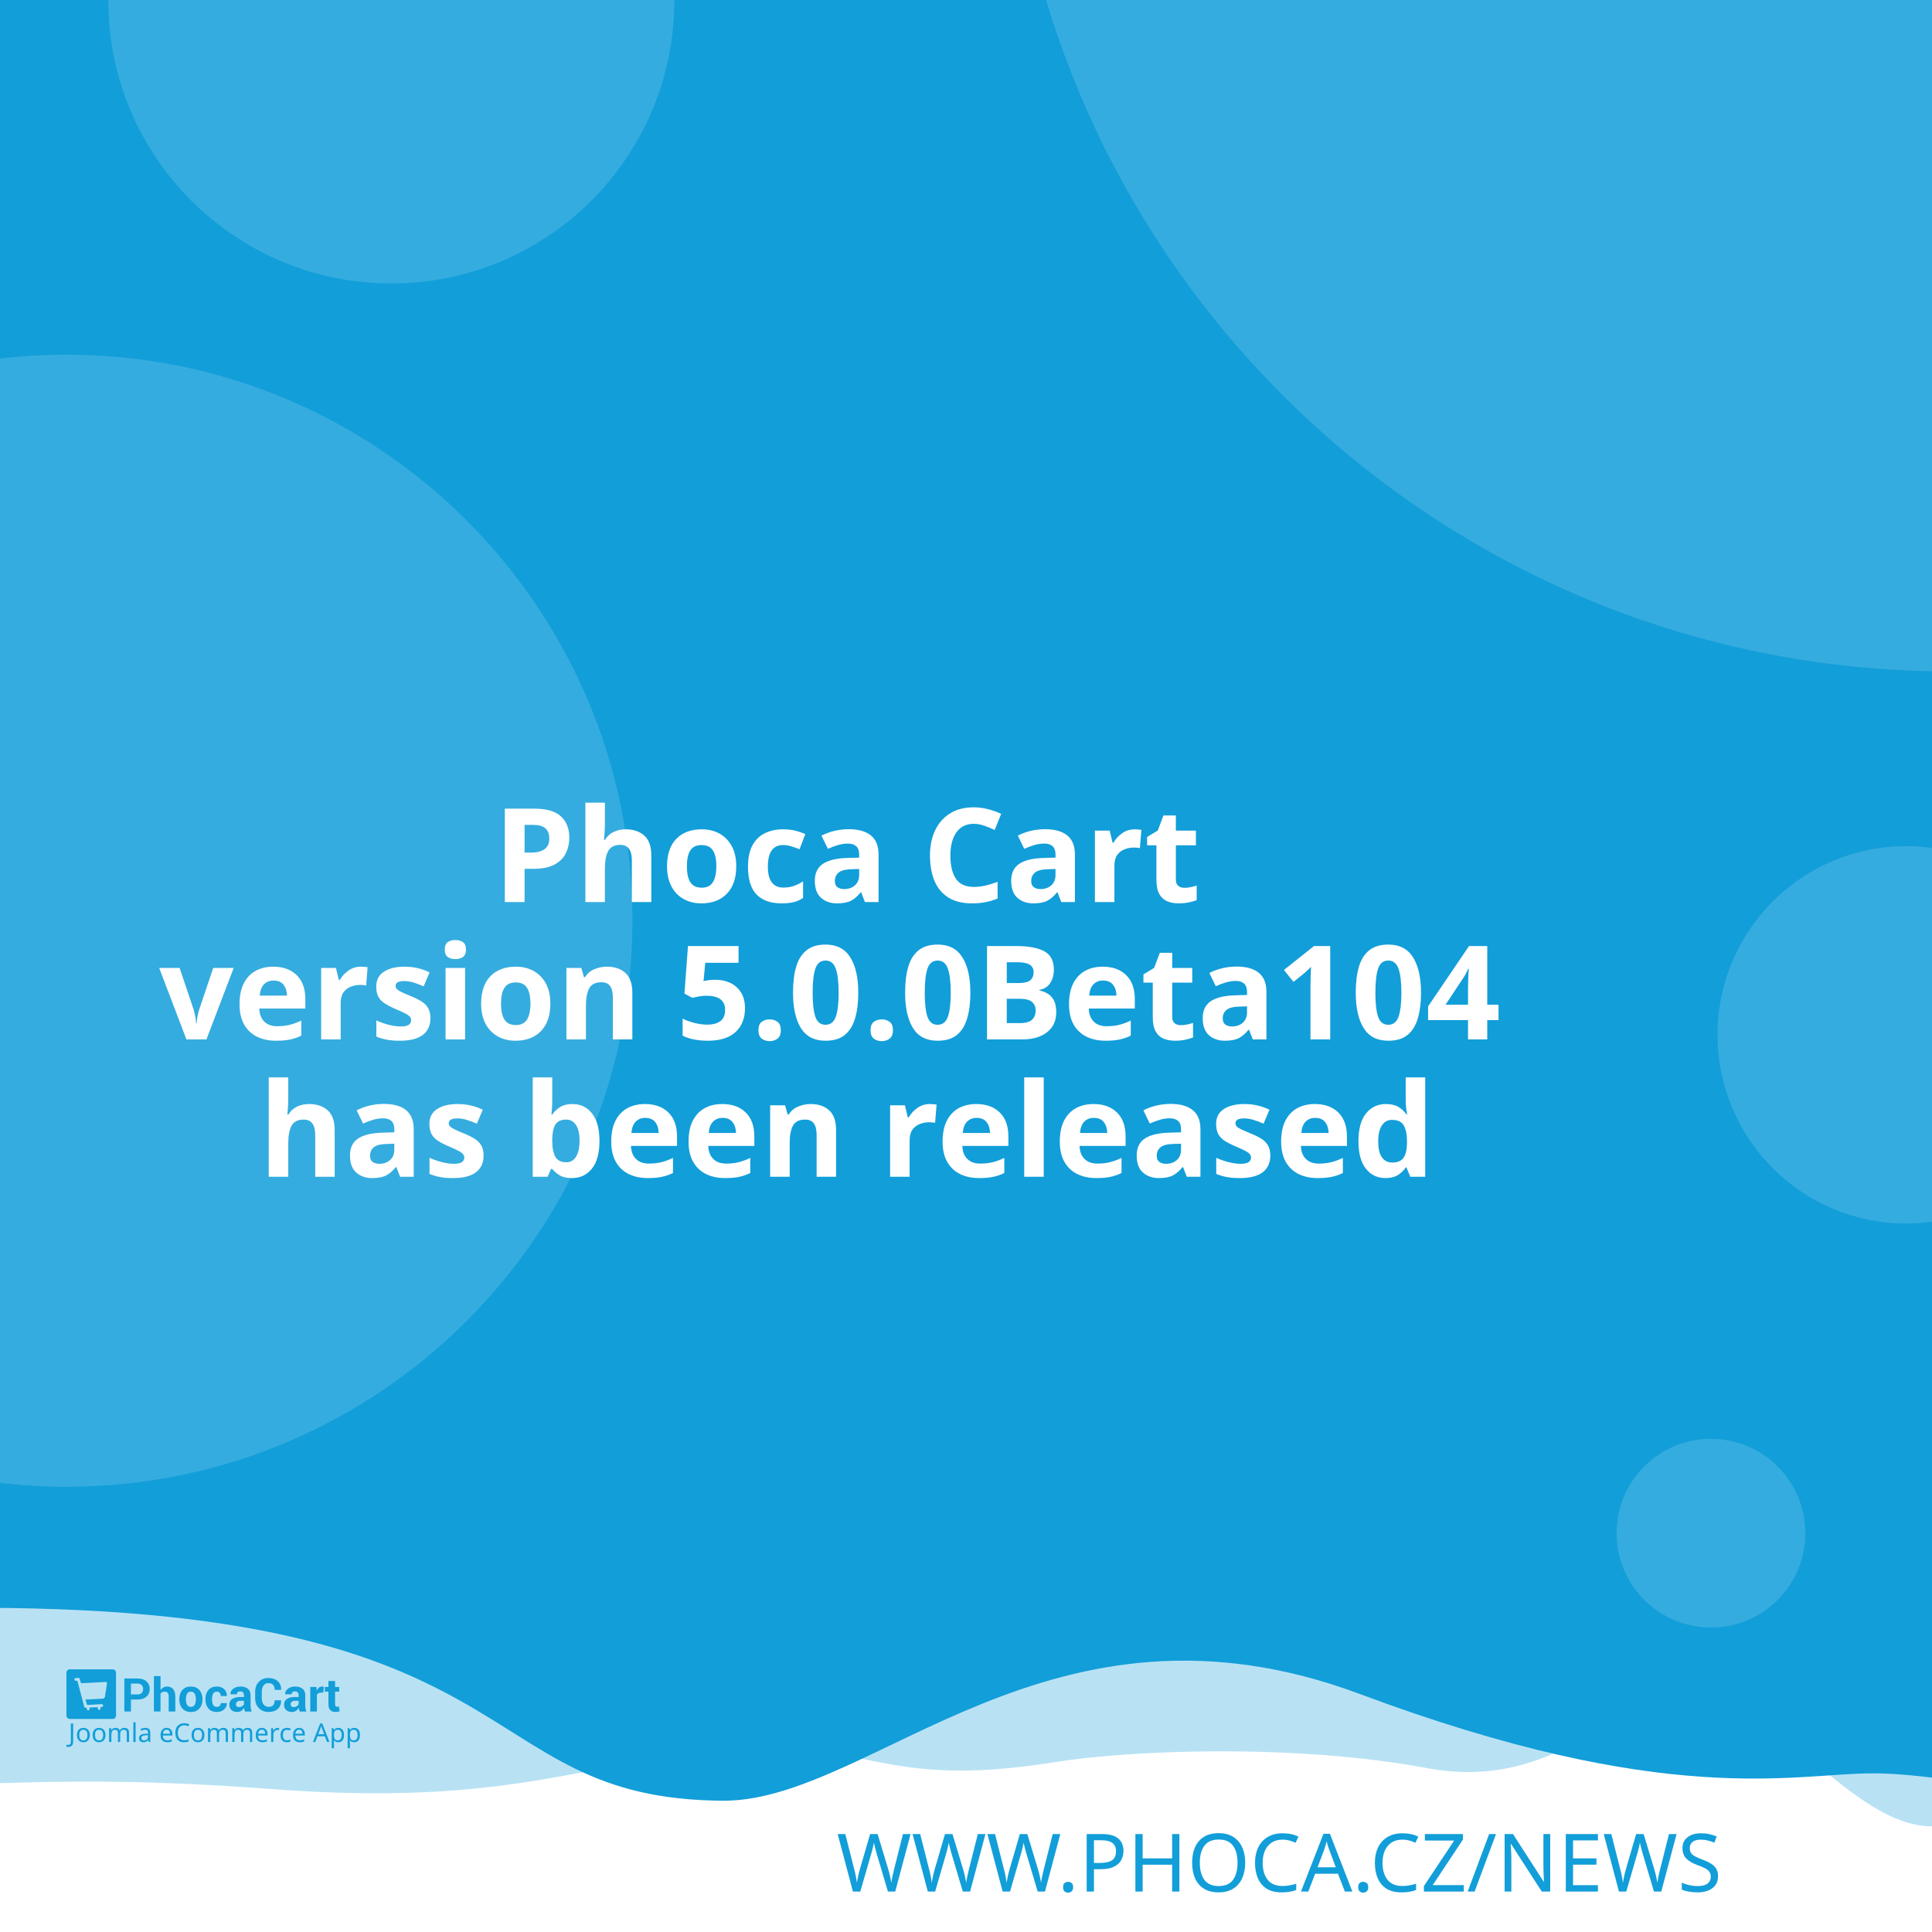
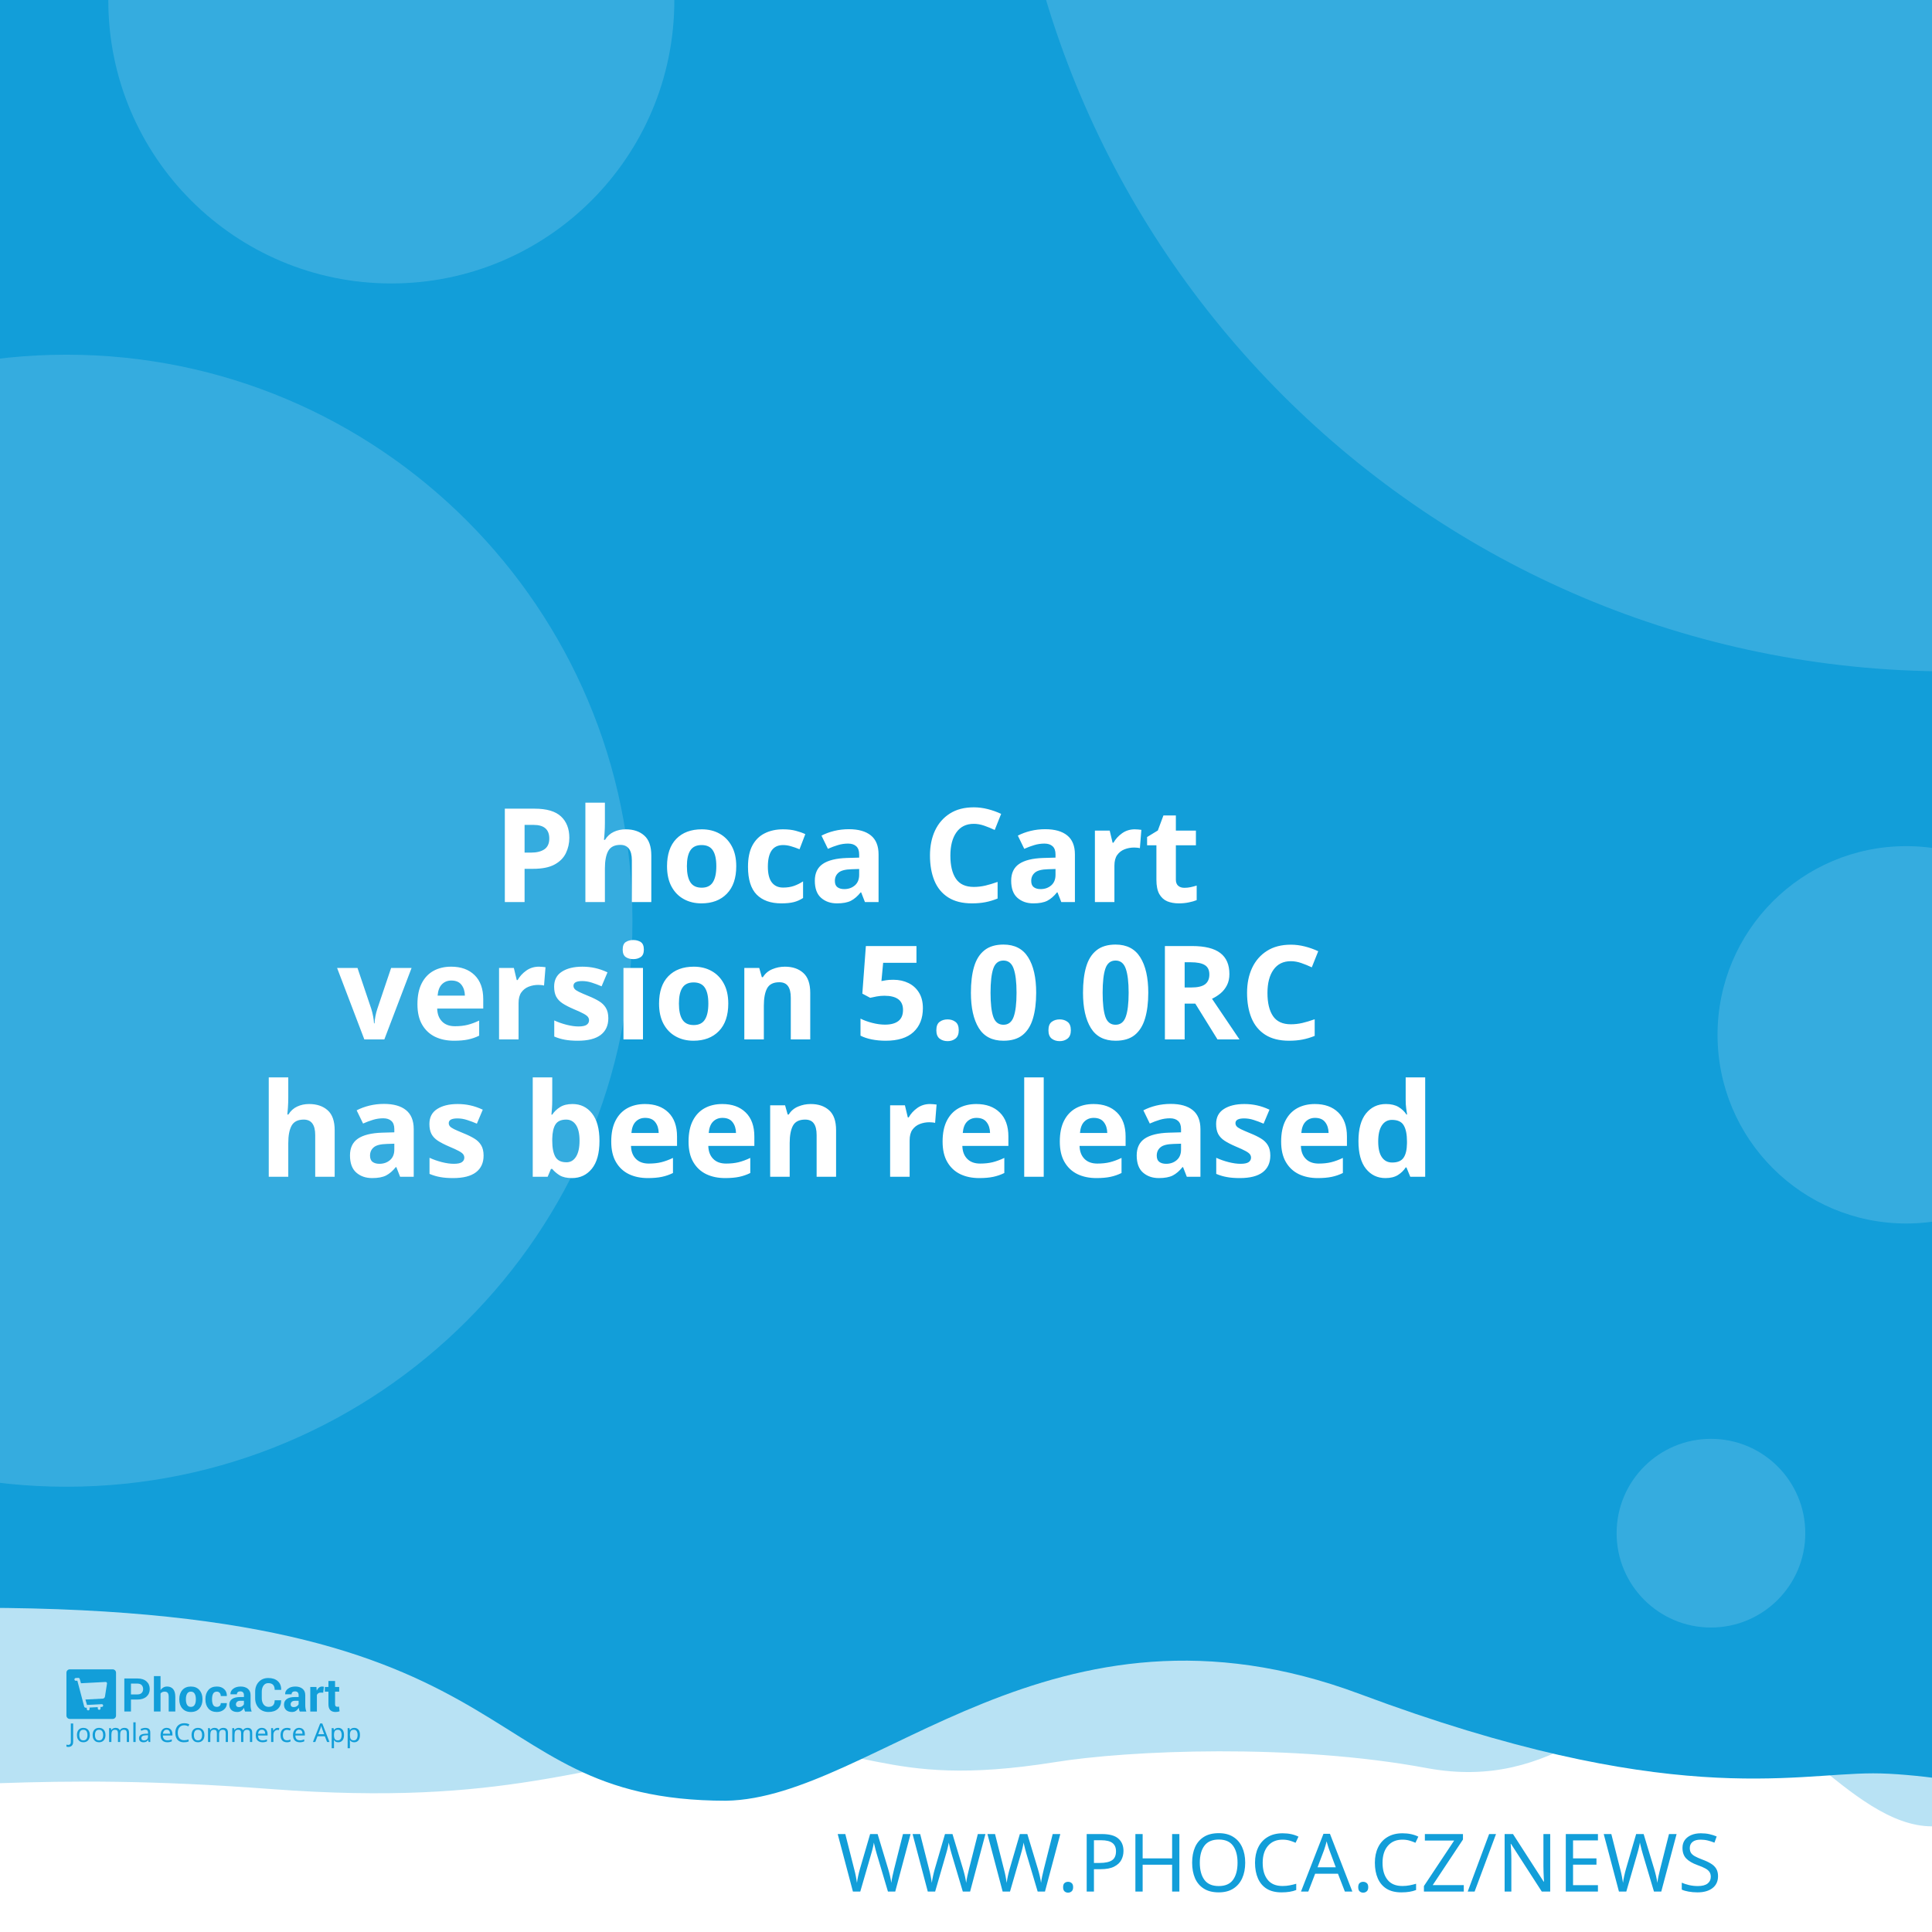
<svg xmlns="http://www.w3.org/2000/svg" width="512" height="512" viewBox="0 0 512 512" version="1.1" id="svg5">
  <defs id="defs2" />
  <g id="layer1">
    <path d="m -288.549,96.962 a 6.384,6.384 0 0 0 -6.384,6.384 v 81.087 a 6.384,6.384 0 0 0 6.384,6.384 h 81.083 a 6.384,6.384 0 0 0 6.384,-6.384 v -81.087 a 6.384,6.384 0 0 0 -6.384,-6.384 z m 16.084,16.188 c 0.591,-0.033 1.134,0.125 1.642,0.482 0.508,0.359 0.842,0.809 1.006,1.355 l 2.415,8.308 46.517,-2.44 c 0.829,-0.043 1.521,0.245 2.074,0.86 0.55,0.606 0.769,1.334 0.636,2.174 l -3.898,24.937 c -0.138,0.736 -0.57,1.497 -1.288,2.273 -0.719,0.787 -1.656,1.211 -2.797,1.272 l -32.861,1.721 3.038,10.253 27.775,-1.455 c 0.726,-0.04 1.351,0.178 1.887,0.648 0.523,0.483 0.803,1.086 0.844,1.812 0.038,0.726 -0.178,1.352 -0.648,1.887 -0.483,0.525 -1.086,0.806 -1.812,0.844 l -2.597,0.137 0.137,2.593 c 0.038,0.729 -0.178,1.356 -0.661,1.879 -0.472,0.535 -1.071,0.819 -1.8,0.856 -0.726,0.038 -1.353,-0.178 -1.879,-0.661 -0.535,-0.472 -0.814,-1.073 -0.852,-1.8 l -0.137,-2.593 -15.573,0.81 0.133,2.597 c 0.038,0.729 -0.176,1.356 -0.648,1.879 -0.483,0.535 -1.086,0.818 -1.812,0.856 -0.726,0.04 -1.352,-0.178 -1.887,-0.661 -0.525,-0.472 -0.806,-1.073 -0.844,-1.8 l -0.137,-2.597 -1.608,0.083 c -0.623,0.033 -1.193,-0.112 -1.721,-0.428 -0.515,-0.317 -0.883,-0.632 -1.11,-0.931 l -0.287,-0.507 -13.05,-49.343 -2.805,0.146 c -0.696,0.038 -1.312,-0.181 -1.858,-0.661 -0.545,-0.472 -0.835,-1.069 -0.873,-1.795 -0.038,-0.729 0.186,-1.353 0.682,-1.879 0.493,-0.535 1.083,-0.818 1.779,-0.856 z" style="fill:#ffffff;stroke-width:1;paint-order:stroke fill markers" id="path400" />
    <rect style="opacity:1;fill:#ffffff;stroke-width:5;stroke-linejoin:round;paint-order:stroke fill markers" id="rect723" width="512" height="512" x="0" y="0" />
    <path id="rect4460" style="opacity:0.3;fill:#129ed9;fill-opacity:1;stroke-width:5;stroke-linejoin:round;paint-order:stroke fill markers" d="M -256,4 H 768 v 480 c 0,0 -42.667,-10 -64,-10 -21.333,0 -42.408,10 -64,10 -21.592,0 -42.667,-10 -64,-10 -21.333,0 -42.408,10 -64,10 -21.592,0 -41.887,-34.701 -63.221,-34.701 -21.333,0 -35.645,25.795 -70.761,19.246 -35.116,-6.549 -78.862,-4.741 -98.515,-1.547 -47.289,7.533 -49.247,-6.724 -87.369,-3.311 -38.122,3.413 -56.921,15.193 -120.307,10.429 -63.387,-4.764 -84.091,0.698 -135.827,-0.116 -21.333,0 -42.408,10 -64,10 -21.592,0 -42.667,-10 -64,-10 -21.333,0 -64,10 -64,10 z" />
    <path id="rect4460-5" style="fill:#129ed9;fill-opacity:1;stroke-width:5;stroke-linejoin:round;paint-order:stroke fill markers" d="M -316,4.9999998e-7 H 708 V 480 c 0,0 -42.667,-10 -64,-10 -21.333,0 -42.408,10 -64,10 -21.592,0 -62.256,-10.048 -83.59,-10.048 -21.333,0 -54.449,9.448 -136.059,-21.03 -81.61,-30.478 -128.583,27.669 -167.971,28.291 -70.795,-0.042 -47.303,-54.288 -212.561,-50.983 C -185.439,429.534 -38.408,480 -60,480 c -21.592,0 -42.667,-10 -64,-10 -21.333,0 -42.408,10 -64,10 -21.592,0 -42.667,-10 -64,-10 -21.333,0 -64,10 -64,10 z" />
    <text xml:space="preserve" style="font-style:normal;font-weight:normal;font-size:21.333px;line-height:1.25;font-family:sans-serif;fill:#129ed9;fill-opacity:1;stroke:none" x="484.042" y="501.277" id="text2910-3-7">
      <tspan id="tspan2908-6-5" x="484.042" y="501.277" style="font-style:normal;font-variant:normal;font-weight:300;font-stretch:normal;font-size:21.333px;font-family:Montserrat;-inkscape-font-specification:'Montserrat Light';text-align:end;text-anchor:end;fill:#129ed9;fill-opacity:1">WWW.PHOCA.CZ/NEWS</tspan>
    </text>
    <text xml:space="preserve" style="font-style:normal;font-variant:normal;font-weight:600;font-stretch:normal;font-size:34.667px;line-height:1.05;font-family:Rubik;-inkscape-font-specification:'Rubik Semi-Bold';fill:#ffffff;fill-opacity:1;stroke:none" x="256" y="165" id="text11252">
      <tspan x="256" y="165" id="tspan403" style="text-align:center;text-anchor:middle" />
      <tspan x="256" y="202.659" style="font-size:34.667px;text-align:center;text-anchor:middle" id="tspan442" />
      <tspan x="256" y="239.059" style="font-size:34.667px;text-align:center;text-anchor:middle" id="tspan444">Phoca Cart</tspan>
-       <tspan x="256" y="275.459" id="tspan1992" style="font-size:34.667px;text-align:center;text-anchor:middle">version 5.0.0Beta104
+       <tspan x="256" y="275.459" id="tspan1992" style="font-size:34.667px;text-align:center;text-anchor:middle">version 5.0.0RC
</tspan>
      <tspan x="256" y="311.859" id="tspan2906" style="font-size:34.667px;text-align:center;text-anchor:middle">has been released</tspan>
      <tspan x="256" y="348.259" id="tspan1994" style="font-size:34.667px" />
    </text>
    <circle style="opacity:0.15;fill:#ffffff;fill-opacity:1;stroke-width:5;stroke-linejoin:round;paint-order:stroke fill markers" id="path8376" cx="516.67" cy="-72.081" r="250" />
    <circle style="opacity:0.15;fill:#ffffff;fill-opacity:1;stroke-width:5;stroke-linejoin:round;paint-order:stroke fill markers" id="path8376-9" cx="17.604" cy="244" r="150" />
    <circle style="opacity:0.15;fill:#ffffff;fill-opacity:1;stroke-width:5;stroke-linejoin:round;paint-order:stroke fill markers" id="path8376-6" cx="103.704" cy="0.117" r="75" />
    <circle style="opacity:0.15;fill:#ffffff;fill-opacity:1;stroke-width:5;stroke-linejoin:round;paint-order:stroke fill markers" id="path8376-6-2" cx="505.168" cy="274.238" r="50" />
    <g id="g8950" transform="matrix(0.298069,0,0,0.298069,107.3348,335.2596)" style="fill:#129ed9;fill-opacity:1;stroke-width:3.355">
      <g id="g895" transform="translate(-301.0409,359.4151)" style="fill:#129ed9;fill-opacity:1;stroke-width:3.355">
        <g transform="matrix(1.3333,0,0,-1.3333,-75.59,850.15)" fill="#ffffff" image-rendering="optimizeQuality" id="g280" style="clip-rule:evenodd;fill:#129ed9;fill-opacity:1;stroke-width:8.934;shape-rendering:geometricPrecision">
          <path d="m 99.728,617.49 v -7.994 h -4.423 v 22.031 h 8.784 c 2.532,0 4.527,-0.646 5.979,-1.937 1.452,-1.291 2.181,-2.99 2.181,-5.097 0,-2.107 -0.729,-3.801 -2.181,-5.082 -1.452,-1.281 -3.446,-1.921 -5.979,-1.921 z m 0,3.408 h 4.361 c 1.23,0 2.165,0.336 2.801,1.002 0.635,0.671 0.951,1.523 0.951,2.561 0,1.059 -0.315,1.932 -0.946,2.623 -0.63,0.687 -1.566,1.033 -2.806,1.033 H 99.728 Z" id="path262" style="fill:#129ed9;fill-opacity:1;stroke-width:3.355" />
          <path d="m 119.45,623.79 c 0.517,0.749 1.147,1.327 1.891,1.746 0.749,0.418 1.576,0.63 2.485,0.63 1.705,0 3.043,-0.568 4.02,-1.704 0.971,-1.131 1.457,-2.887 1.457,-5.252 v -9.714 h -4.418 v 9.76 c 0,1.276 -0.227,2.174 -0.677,2.706 -0.445,0.532 -1.116,0.795 -2.005,0.795 -0.605,0 -1.137,-0.108 -1.602,-0.325 -0.465,-0.217 -0.847,-0.522 -1.152,-0.919 v -12.017 h -4.418 v 23.611 h 4.418 z" id="path264" style="fill:#129ed9;fill-opacity:1;stroke-width:3.355" />
          <path d="m 131.96,617.83 c 0,2.438 0.682,4.436 2.046,5.996 1.359,1.554 3.25,2.334 5.663,2.334 2.418,0 4.315,-0.774 5.689,-2.329 1.375,-1.549 2.062,-3.553 2.062,-6.001 v -0.32 c 0,-2.458 -0.687,-4.462 -2.051,-6.011 -1.369,-1.544 -3.261,-2.319 -5.674,-2.319 -2.418,0 -4.315,0.775 -5.684,2.319 -1.364,1.549 -2.051,3.553 -2.051,6.011 z m 4.408,-0.31 c 0,-1.487 0.264,-2.68 0.785,-3.584 0.527,-0.899 1.375,-1.348 2.542,-1.348 1.142,0 1.979,0.454 2.506,1.358 0.532,0.904 0.796,2.097 0.796,3.574 v 0.315 c 0,1.446 -0.269,2.629 -0.801,3.542 -0.537,0.914 -1.38,1.374 -2.527,1.374 -1.142,0 -1.979,-0.46 -2.506,-1.379 -0.532,-0.919 -0.796,-2.102 -0.796,-3.537 z" id="path266" style="fill:#129ed9;fill-opacity:1;stroke-width:3.355" />
          <path d="m 157.01,612.59 c 0.79,0 1.421,0.227 1.891,0.682 0.475,0.454 0.713,1.064 0.713,1.828 h 4.015 l 0.041,-0.093 c 0.041,-1.653 -0.579,-3.037 -1.871,-4.152 -1.287,-1.116 -2.883,-1.673 -4.79,-1.673 -2.439,0 -4.325,0.769 -5.648,2.314 -1.318,1.544 -1.979,3.522 -1.979,5.944 v 0.449 c 0,2.412 0.656,4.395 1.974,5.944 1.317,1.554 3.198,2.329 5.638,2.329 2.02,0 3.648,-0.573 4.883,-1.725 1.235,-1.151 1.835,-2.664 1.793,-4.539 l -0.031,-0.088 h -4.026 c 0,0.842 -0.233,1.544 -0.698,2.107 -0.46,0.558 -1.101,0.837 -1.922,0.837 -1.168,0 -1.995,-0.454 -2.475,-1.358 -0.476,-0.904 -0.718,-2.071 -0.718,-3.496 v -0.454 c 0,-1.456 0.243,-2.628 0.718,-3.522 0.48,-0.888 1.312,-1.332 2.491,-1.332" id="path268" style="fill:#129ed9;fill-opacity:1;stroke-width:3.355" />
          <path d="m 175.8,609.49 c -0.165,0.372 -0.305,0.764 -0.419,1.183 -0.119,0.413 -0.202,0.837 -0.248,1.27 -0.455,-0.8 -1.054,-1.456 -1.798,-1.978 -0.739,-0.521 -1.628,-0.785 -2.656,-0.785 -1.715,0 -3.038,0.439 -3.963,1.322 -0.93,0.883 -1.395,2.086 -1.395,3.604 0,1.606 0.62,2.845 1.855,3.729 1.235,0.883 3.038,1.322 5.41,1.322 h 2.47 v 1.301 c 0,0.785 -0.207,1.394 -0.62,1.828 -0.413,0.434 -1.023,0.651 -1.834,0.651 -0.713,0 -1.266,-0.175 -1.653,-0.522 -0.393,-0.346 -0.584,-0.826 -0.584,-1.446 l -4.268,0.016 -0.016,0.093 c -0.072,1.379 0.527,2.572 1.798,3.579 1.271,1.002 2.946,1.503 5.013,1.503 1.958,0 3.545,-0.496 4.769,-1.492 1.22,-0.992 1.829,-2.406 1.829,-4.24 v -6.76 c 0,-0.769 0.062,-1.492 0.176,-2.164 0.119,-0.676 0.299,-1.348 0.553,-2.014 z m -4.046,2.943 c 0.78,0 1.468,0.191 2.077,0.574 0.605,0.382 1.013,0.826 1.225,1.332 v 2.308 h -2.47 c -0.935,0 -1.648,-0.232 -2.134,-0.702 -0.481,-0.47 -0.724,-1.033 -0.724,-1.699 0,-0.542 0.181,-0.981 0.542,-1.312 0.367,-0.336 0.858,-0.501 1.483,-0.501" id="path270" style="fill:#129ed9;fill-opacity:1;stroke-width:3.355" />
          <path d="m 199.84,617.01 0.031,-0.088 c 0.041,-2.37 -0.682,-4.25 -2.17,-5.645 -1.488,-1.394 -3.555,-2.091 -6.201,-2.091 -2.656,0 -4.811,0.852 -6.464,2.556 -1.653,1.704 -2.486,3.894 -2.486,6.579 v 4.369 c 0,2.67 0.812,4.86 2.424,6.574 1.617,1.715 3.715,2.572 6.299,2.572 2.723,0 4.852,-0.697 6.386,-2.097 1.535,-1.399 2.284,-3.305 2.243,-5.717 l -0.031,-0.088 h -4.299 c 0,1.451 -0.346,2.561 -1.044,3.336 -0.698,0.769 -1.783,1.157 -3.255,1.157 -1.323,0 -2.372,-0.537 -3.147,-1.606 -0.78,-1.074 -1.168,-2.438 -1.168,-4.1 v -4.39 c 0,-1.683 0.408,-3.057 1.225,-4.131 0.822,-1.069 1.922,-1.606 3.317,-1.606 1.38,0 2.403,0.372 3.064,1.11 0.661,0.744 0.992,1.844 0.992,3.305 z" id="path272" style="fill:#129ed9;fill-opacity:1;stroke-width:3.355" />
          <path d="m 212.27,609.49 c -0.165,0.372 -0.305,0.764 -0.419,1.183 -0.119,0.413 -0.202,0.837 -0.248,1.27 -0.455,-0.8 -1.054,-1.456 -1.798,-1.978 -0.739,-0.521 -1.628,-0.785 -2.656,-0.785 -1.716,0 -3.038,0.439 -3.963,1.322 -0.93,0.883 -1.395,2.086 -1.395,3.604 0,1.606 0.62,2.845 1.855,3.729 1.235,0.883 3.039,1.322 5.41,1.322 h 2.47 v 1.301 c 0,0.785 -0.207,1.394 -0.62,1.828 -0.413,0.434 -1.023,0.651 -1.834,0.651 -0.713,0 -1.266,-0.175 -1.654,-0.522 -0.393,-0.346 -0.584,-0.826 -0.584,-1.446 l -4.268,0.016 -0.016,0.093 c -0.072,1.379 0.527,2.572 1.798,3.579 1.271,1.002 2.945,1.503 5.013,1.503 1.958,0 3.545,-0.496 4.769,-1.492 1.22,-0.992 1.829,-2.406 1.829,-4.24 v -6.76 c 0,-0.769 0.062,-1.492 0.176,-2.164 0.119,-0.676 0.3,-1.348 0.553,-2.014 z m -4.046,2.943 c 0.78,0 1.468,0.191 2.077,0.574 0.605,0.382 1.013,0.826 1.224,1.332 v 2.308 h -2.47 c -0.935,0 -1.649,-0.232 -2.134,-0.702 -0.481,-0.47 -0.723,-1.033 -0.723,-1.699 0,-0.542 0.181,-0.981 0.542,-1.312 0.367,-0.336 0.858,-0.501 1.483,-0.501" id="path274" style="fill:#129ed9;fill-opacity:1;stroke-width:3.355" />
          <path d="m 227.92,622.06 -1.617,0.046 c -0.656,0 -1.199,-0.134 -1.623,-0.408 -0.423,-0.274 -0.744,-0.656 -0.966,-1.152 v -11.052 h -4.408 v 16.36 h 4.103 l 0.196,-2.422 c 0.382,0.857 0.883,1.528 1.494,2.009 0.61,0.48 1.312,0.723 2.108,0.723 0.223,0 0.429,-0.015 0.615,-0.052 0.186,-0.036 0.377,-0.077 0.568,-0.129 z" id="path276" style="fill:#129ed9;fill-opacity:1;stroke-width:3.355" />
          <path d="m 235.83,629.86 v -4.007 h 2.754 v -3.099 H 235.83 v -8.33 c 0,-0.635 0.129,-1.09 0.393,-1.363 0.263,-0.274 0.615,-0.408 1.059,-0.408 0.232,0 0.434,0.01 0.599,0.036 0.166,0.026 0.362,0.072 0.579,0.129 l 0.383,-3.181 c -0.445,-0.155 -0.878,-0.268 -1.302,-0.341 -0.424,-0.078 -0.884,-0.114 -1.38,-0.114 -1.524,0 -2.697,0.418 -3.519,1.255 -0.822,0.837 -1.235,2.159 -1.235,3.977 v 8.34 h -2.392 v 3.099 h 2.392 v 4.007 z" id="path278" style="fill:#129ed9;fill-opacity:1;stroke-width:3.355" />
        </g>
        <g fill="#ffffff" fill-rule="evenodd" image-rendering="optimizeQuality" stroke-width="1.934" aria-label="Joomla eCommerce App" id="g318" style="clip-rule:evenodd;fill:#129ed9;fill-opacity:1;shape-rendering:geometricPrecision">
          <path d="M 1.704,69 Q 1.151,69 0.736,68.908 0.321,68.839 -0.002,68.7 v -1.752 q 0.369,0.092 0.784,0.161 0.415,0.069 0.876,0.069 0.576,0 1.083,-0.231 0.53,-0.231 0.853,-0.807 0.323,-0.576 0.323,-1.614 v -16.368 h 2.075 v 16.206 q 0,2.374 -1.176,3.504 -1.176,1.13 -3.112,1.13 z" id="path282" style="fill:#129ed9;fill-opacity:1;stroke-width:1.934" />
          <path d="m 20.792,58.419 q 0,3.066 -1.568,4.749 -1.545,1.683 -4.196,1.683 -1.637,0 -2.928,-0.738 -1.268,-0.761 -2.006,-2.19 -0.738,-1.452 -0.738,-3.504 0,-3.066 1.545,-4.726 1.545,-1.66 4.196,-1.66 1.683,0 2.951,0.761 1.291,0.738 2.006,2.167 0.738,1.406 0.738,3.458 z m -9.336,0 q 0,2.19 0.853,3.481 0.876,1.268 2.766,1.268 1.867,0 2.743,-1.268 0.876,-1.291 0.876,-3.481 0,-2.19 -0.876,-3.435 -0.876,-1.245 -2.766,-1.245 -1.89,0 -2.743,1.245 -0.853,1.245 -0.853,3.435 z" id="path284" style="fill:#129ed9;fill-opacity:1;stroke-width:1.934" />
          <path d="m 34.739,58.419 q 0,3.066 -1.568,4.749 -1.545,1.683 -4.196,1.683 -1.637,0 -2.928,-0.738 -1.268,-0.761 -2.006,-2.19 -0.738,-1.452 -0.738,-3.504 0,-3.066 1.545,-4.726 1.545,-1.66 4.196,-1.66 1.683,0 2.951,0.761 1.291,0.738 2.006,2.167 0.738,1.406 0.738,3.458 z m -9.336,0 q 0,2.19 0.853,3.481 0.876,1.268 2.766,1.268 1.867,0 2.743,-1.268 0.876,-1.291 0.876,-3.481 0,-2.19 -0.876,-3.435 -0.876,-1.245 -2.766,-1.245 -1.89,0 -2.743,1.245 -0.853,1.245 -0.853,3.435 z" id="path286" style="fill:#129ed9;fill-opacity:1;stroke-width:1.934" />
          <path d="m 51.499,52.033 q 2.098,0 3.135,1.083 1.037,1.06 1.037,3.458 V 64.62 H 53.666 v -7.953 q 0,-2.928 -2.513,-2.928 -1.798,0 -2.582,1.037 -0.761,1.037 -0.761,3.02 V 64.62 h -2.006 v -7.953 q 0,-2.928 -2.536,-2.928 -1.867,0 -2.582,1.153 -0.715,1.153 -0.715,3.32 v 6.409 h -2.029 v -12.356 h 1.637 l 0.3,1.683 h 0.115 q 0.576,-0.968 1.545,-1.429 0.991,-0.484 2.098,-0.484 2.905,0 3.781,2.075 h 0.115 q 0.622,-1.06 1.683,-1.568 1.083,-0.507 2.282,-0.507 z" id="path288" style="fill:#129ed9;fill-opacity:1;stroke-width:1.934" />
          <path d="M 61.527,64.62 H 59.498 V 47.1 h 2.029 z" id="path290" style="fill:#129ed9;fill-opacity:1;stroke-width:1.934" />
          <path d="m 70.126,52.056 q 2.259,0 3.343,0.991 1.083,0.991 1.083,3.158 v 8.414 h -1.475 l -0.392,-1.752 h -0.092 q -0.807,1.014 -1.706,1.498 -0.876,0.484 -2.444,0.484 -1.683,0 -2.789,-0.876 -1.107,-0.899 -1.107,-2.789 0,-1.844 1.452,-2.836 1.452,-1.014 4.472,-1.107 l 2.098,-0.069 v -0.738 q 0,-1.545 -0.669,-2.144 -0.669,-0.599 -1.89,-0.599 -0.968,0 -1.844,0.3 -0.876,0.277 -1.637,0.645 l -0.622,-1.522 q 0.807,-0.438 1.913,-0.738 1.107,-0.323 2.305,-0.323 z m 0.599,6.593 q -2.305,0.092 -3.204,0.738 -0.876,0.645 -0.876,1.821 0,1.037 0.622,1.522 0.645,0.484 1.637,0.484 1.568,0 2.605,-0.853 1.037,-0.876 1.037,-2.674 v -1.107 z" id="path292" style="fill:#129ed9;fill-opacity:1;stroke-width:1.934" />
          <path d="m 89.144,52.033 q 1.591,0 2.72,0.692 1.153,0.692 1.752,1.96 0.622,1.245 0.622,2.928 v 1.222 h -8.46 q 0.046,2.098 1.06,3.204 1.037,1.083 2.882,1.083 1.176,0 2.075,-0.207 0.922,-0.231 1.89,-0.645 v 1.775 q -0.945,0.415 -1.867,0.599 -0.922,0.207 -2.19,0.207 -1.752,0 -3.112,-0.715 -1.337,-0.715 -2.098,-2.121 -0.738,-1.429 -0.738,-3.481 0,-2.029 0.669,-3.481 0.692,-1.452 1.913,-2.236 1.245,-0.784 2.882,-0.784 z m -0.023,1.66 q -1.452,0 -2.305,0.945 -0.83,0.922 -0.991,2.582 h 6.293 q -0.023,-1.568 -0.738,-2.536 -0.715,-0.991 -2.259,-0.991 z" id="path294" style="fill:#129ed9;fill-opacity:1;stroke-width:1.934" />
          <path d="m 104.71,49.751 q -2.651,0 -4.173,1.775 -1.522,1.775 -1.522,4.864 0,3.066 1.406,4.864 1.429,1.775 4.265,1.775 1.083,0 2.052,-0.184 0.968,-0.184 1.89,-0.461 v 1.798 q -0.922,0.346 -1.913,0.507 -0.968,0.161 -2.328,0.161 -2.513,0 -4.196,-1.037 -1.683,-1.037 -2.536,-2.951 -0.83,-1.913 -0.83,-4.495 0,-2.49 0.899,-4.38 0.922,-1.913 2.697,-2.974 1.775,-1.083 4.311,-1.083 2.605,0 4.541,0.968 l -0.83,1.752 q -0.761,-0.346 -1.706,-0.622 -0.922,-0.277 -2.029,-0.277 z" id="path296" style="fill:#129ed9;fill-opacity:1;stroke-width:1.934" />
          <path d="m 122.69,58.419 q 0,3.066 -1.568,4.749 -1.545,1.683 -4.196,1.683 -1.637,0 -2.928,-0.738 -1.268,-0.761 -2.006,-2.19 -0.738,-1.452 -0.738,-3.504 0,-3.066 1.545,-4.726 1.545,-1.66 4.196,-1.66 1.683,0 2.951,0.761 1.291,0.738 2.006,2.167 0.738,1.406 0.738,3.458 z m -9.336,0 q 0,2.19 0.853,3.481 0.876,1.268 2.766,1.268 1.867,0 2.743,-1.268 0.876,-1.291 0.876,-3.481 0,-2.19 -0.876,-3.435 -0.876,-1.245 -2.766,-1.245 -1.89,0 -2.743,1.245 -0.853,1.245 -0.853,3.435 z" id="path298" style="fill:#129ed9;fill-opacity:1;stroke-width:1.934" />
          <path d="m 139.45,52.033 q 2.098,0 3.135,1.083 1.037,1.06 1.037,3.458 V 64.62 h -2.006 v -7.953 q 0,-2.928 -2.513,-2.928 -1.798,0 -2.582,1.037 -0.761,1.037 -0.761,3.02 V 64.62 h -2.006 v -7.953 q 0,-2.928 -2.536,-2.928 -1.867,0 -2.582,1.153 -0.715,1.153 -0.715,3.32 v 6.409 h -2.029 v -12.356 h 1.637 l 0.3,1.683 h 0.115 q 0.576,-0.968 1.545,-1.429 0.991,-0.484 2.098,-0.484 2.905,0 3.781,2.075 h 0.115 q 0.622,-1.06 1.683,-1.568 1.083,-0.507 2.282,-0.507 z" id="path300" style="fill:#129ed9;fill-opacity:1;stroke-width:1.934" />
          <path d="m 161,52.033 q 2.098,0 3.135,1.083 1.037,1.06 1.037,3.458 V 64.62 h -2.006 v -7.953 q 0,-2.928 -2.513,-2.928 -1.798,0 -2.582,1.037 -0.761,1.037 -0.761,3.02 V 64.62 h -2.006 v -7.953 q 0,-2.928 -2.536,-2.928 -1.867,0 -2.582,1.153 -0.715,1.153 -0.715,3.32 v 6.409 h -2.029 v -12.356 h 1.637 l 0.3,1.683 h 0.115 q 0.576,-0.968 1.545,-1.429 0.991,-0.484 2.098,-0.484 2.905,0 3.781,2.075 h 0.115 q 0.622,-1.06 1.683,-1.568 1.083,-0.507 2.282,-0.507 z" id="path302" style="fill:#129ed9;fill-opacity:1;stroke-width:1.934" />
          <path d="m 173.77,52.033 q 1.591,0 2.72,0.692 1.153,0.692 1.752,1.96 0.622,1.245 0.622,2.928 v 1.222 h -8.46 q 0.046,2.098 1.06,3.204 1.037,1.083 2.882,1.083 1.176,0 2.075,-0.207 0.922,-0.231 1.89,-0.645 v 1.775 q -0.945,0.415 -1.867,0.599 -0.922,0.207 -2.19,0.207 -1.752,0 -3.112,-0.715 -1.337,-0.715 -2.098,-2.121 -0.738,-1.429 -0.738,-3.481 0,-2.029 0.669,-3.481 0.692,-1.452 1.913,-2.236 1.245,-0.784 2.882,-0.784 z m -0.023,1.66 q -1.452,0 -2.305,0.945 -0.83,0.922 -0.991,2.582 h 6.293 q -0.023,-1.568 -0.738,-2.536 -0.715,-0.991 -2.259,-0.991 z" id="path304" style="fill:#129ed9;fill-opacity:1;stroke-width:1.934" />
          <path d="m 187.76,52.033 q 0.346,0 0.738,0.046 0.415,0.023 0.715,0.092 l -0.254,1.867 q -0.3,-0.069 -0.669,-0.115 -0.346,-0.046 -0.669,-0.046 -0.945,0 -1.775,0.53 -0.83,0.507 -1.337,1.452 -0.484,0.922 -0.484,2.167 v 6.593 h -2.029 v -12.356 h 1.66 l 0.231,2.259 h 0.092 q 0.599,-1.014 1.545,-1.752 0.945,-0.738 2.236,-0.738 z" id="path306" style="fill:#129ed9;fill-opacity:1;stroke-width:1.934" />
          <path d="m 196.02,64.851 q -1.637,0 -2.928,-0.669 -1.268,-0.669 -2.006,-2.075 -0.715,-1.406 -0.715,-3.596 0,-2.282 0.761,-3.712 0.761,-1.429 2.052,-2.098 1.314,-0.669 2.974,-0.669 0.945,0 1.821,0.207 0.876,0.184 1.429,0.461 l -0.622,1.683 q -0.553,-0.207 -1.291,-0.392 -0.738,-0.184 -1.383,-0.184 -3.642,0 -3.642,4.68 0,2.236 0.876,3.435 0.899,1.176 2.651,1.176 1.014,0 1.775,-0.207 0.784,-0.207 1.429,-0.507 v 1.798 q -0.622,0.323 -1.383,0.484 -0.738,0.184 -1.798,0.184 z" id="path308" style="fill:#129ed9;fill-opacity:1;stroke-width:1.934" />
          <path d="m 206.9,52.033 q 1.591,0 2.72,0.692 1.153,0.692 1.752,1.96 0.622,1.245 0.622,2.928 v 1.222 h -8.46 q 0.046,2.098 1.06,3.204 1.037,1.083 2.882,1.083 1.176,0 2.075,-0.207 0.922,-0.231 1.89,-0.645 v 1.775 q -0.945,0.415 -1.867,0.599 -0.922,0.207 -2.19,0.207 -1.752,0 -3.112,-0.715 -1.337,-0.715 -2.098,-2.121 -0.738,-1.429 -0.738,-3.481 0,-2.029 0.669,-3.481 0.692,-1.452 1.913,-2.236 1.245,-0.784 2.882,-0.784 z m -0.023,1.66 q -1.452,0 -2.305,0.945 -0.83,0.922 -0.991,2.582 h 6.293 q -0.023,-1.568 -0.738,-2.536 -0.715,-0.991 -2.259,-0.991 z" id="path310" style="fill:#129ed9;fill-opacity:1;stroke-width:1.934" />
          <path d="m 231.73,64.62 -1.983,-5.095 h -6.524 l -1.96,5.095 h -2.098 l 6.432,-16.529 h 1.867 l 6.409,16.529 z m -4.449,-11.918 q -0.069,-0.184 -0.231,-0.669 -0.161,-0.484 -0.323,-0.991 -0.138,-0.53 -0.231,-0.807 -0.161,0.715 -0.369,1.406 -0.207,0.669 -0.346,1.06 l -1.867,4.979 h 5.21 z" id="path312" style="fill:#129ed9;fill-opacity:1;stroke-width:1.934" />
          <path d="m 241.73,52.033 q 2.282,0 3.665,1.591 1.406,1.591 1.406,4.795 0,3.158 -1.406,4.795 -1.383,1.637 -3.688,1.637 -1.429,0 -2.374,-0.53 -0.922,-0.553 -1.452,-1.268 h -0.138 q 0.046,0.392 0.092,0.991 0.046,0.599 0.046,1.037 v 5.072 h -2.029 v -17.889 h 1.66 l 0.277,1.683 h 0.092 q 0.553,-0.807 1.452,-1.36 0.899,-0.553 2.397,-0.553 z m -0.369,1.706 q -1.89,0 -2.674,1.06 -0.761,1.06 -0.807,3.227 v 0.392 q 0,2.282 0.738,3.527 0.761,1.222 2.789,1.222 1.13,0 1.844,-0.622 0.738,-0.622 1.083,-1.683 0.369,-1.083 0.369,-2.467 0,-2.121 -0.83,-3.389 -0.807,-1.268 -2.513,-1.268 z" id="path314" style="fill:#129ed9;fill-opacity:1;stroke-width:1.934" />
          <path d="m 255.91,52.033 q 2.282,0 3.665,1.591 1.406,1.591 1.406,4.795 0,3.158 -1.406,4.795 -1.383,1.637 -3.688,1.637 -1.429,0 -2.374,-0.53 -0.922,-0.553 -1.452,-1.268 h -0.138 q 0.046,0.392 0.092,0.991 0.046,0.599 0.046,1.037 v 5.072 h -2.029 v -17.889 h 1.66 l 0.277,1.683 h 0.092 q 0.553,-0.807 1.452,-1.36 0.899,-0.553 2.397,-0.553 z m -0.369,1.706 q -1.89,0 -2.674,1.06 -0.761,1.06 -0.807,3.227 v 0.392 q 0,2.282 0.738,3.527 0.761,1.222 2.789,1.222 1.13,0 1.844,-0.622 0.738,-0.622 1.083,-1.683 0.369,-1.083 0.369,-2.467 0,-2.121 -0.83,-3.389 -0.807,-1.268 -2.513,-1.268 z" id="path316" style="fill:#129ed9;fill-opacity:1;stroke-width:1.934" />
        </g>
        <path d="M 3,0 A 3,3 0 0 0 0,3 v 38.107 a 3,3 0 0 0 3,3 h 38.105 a 3,3 0 0 0 3,-3 V 3 a 3,3 0 0 0 -3,-3 z m 7.559,7.607 c 0.278,-0.015 0.533,0.059 0.771,0.227 0.239,0.169 0.396,0.38 0.473,0.637 l 1.135,3.904 21.861,-1.147 c 0.39,-0.02 0.715,0.115 0.975,0.404 0.259,0.285 0.361,0.627 0.299,1.022 l -1.832,11.719 c -0.065,0.346 -0.268,0.703 -0.605,1.068 -0.338,0.37 -0.778,0.569 -1.315,0.598 l -15.443,0.809 1.428,4.818 13.053,-0.684 c 0.341,-0.019 0.635,0.084 0.887,0.305 0.246,0.227 0.378,0.51 0.396,0.852 0.018,0.341 -0.084,0.635 -0.305,0.887 -0.227,0.247 -0.51,0.379 -0.852,0.396 l -1.221,0.064 0.064,1.219 c 0.018,0.343 -0.084,0.637 -0.311,0.883 -0.222,0.252 -0.503,0.385 -0.846,0.402 -0.341,0.018 -0.636,-0.084 -0.883,-0.311 -0.252,-0.222 -0.383,-0.504 -0.4,-0.846 l -0.064,-1.219 -7.318,0.381 0.062,1.221 c 0.018,0.343 -0.083,0.637 -0.305,0.883 -0.227,0.252 -0.51,0.384 -0.852,0.402 -0.341,0.019 -0.635,-0.084 -0.887,-0.311 -0.247,-0.222 -0.379,-0.504 -0.396,-0.846 l -0.064,-1.221 -0.756,0.039 c -0.293,0.015 -0.561,-0.052 -0.809,-0.201 -0.242,-0.149 -0.415,-0.297 -0.521,-0.438 l -0.135,-0.238 -6.133,-23.189 -1.318,0.068 C 8.066,10.184 7.776,10.082 7.52,9.856 7.263,9.634 7.127,9.354 7.11,9.012 7.092,8.67 7.197,8.377 7.43,8.13 7.661,7.878 7.939,7.745 8.266,7.727 Z" fill="#ffffff" style="fill:#129ed9;fill-opacity:1;stroke-width:8.934;paint-order:stroke fill markers" id="path334" />
      </g>
    </g>
    <circle style="opacity:0.15;fill:#ffffff;fill-opacity:1;stroke-width:5;stroke-linejoin:round;paint-order:stroke fill markers" id="path8376-6-2-1" cx="453.421" cy="406.309" r="25" />
  </g>
</svg>
